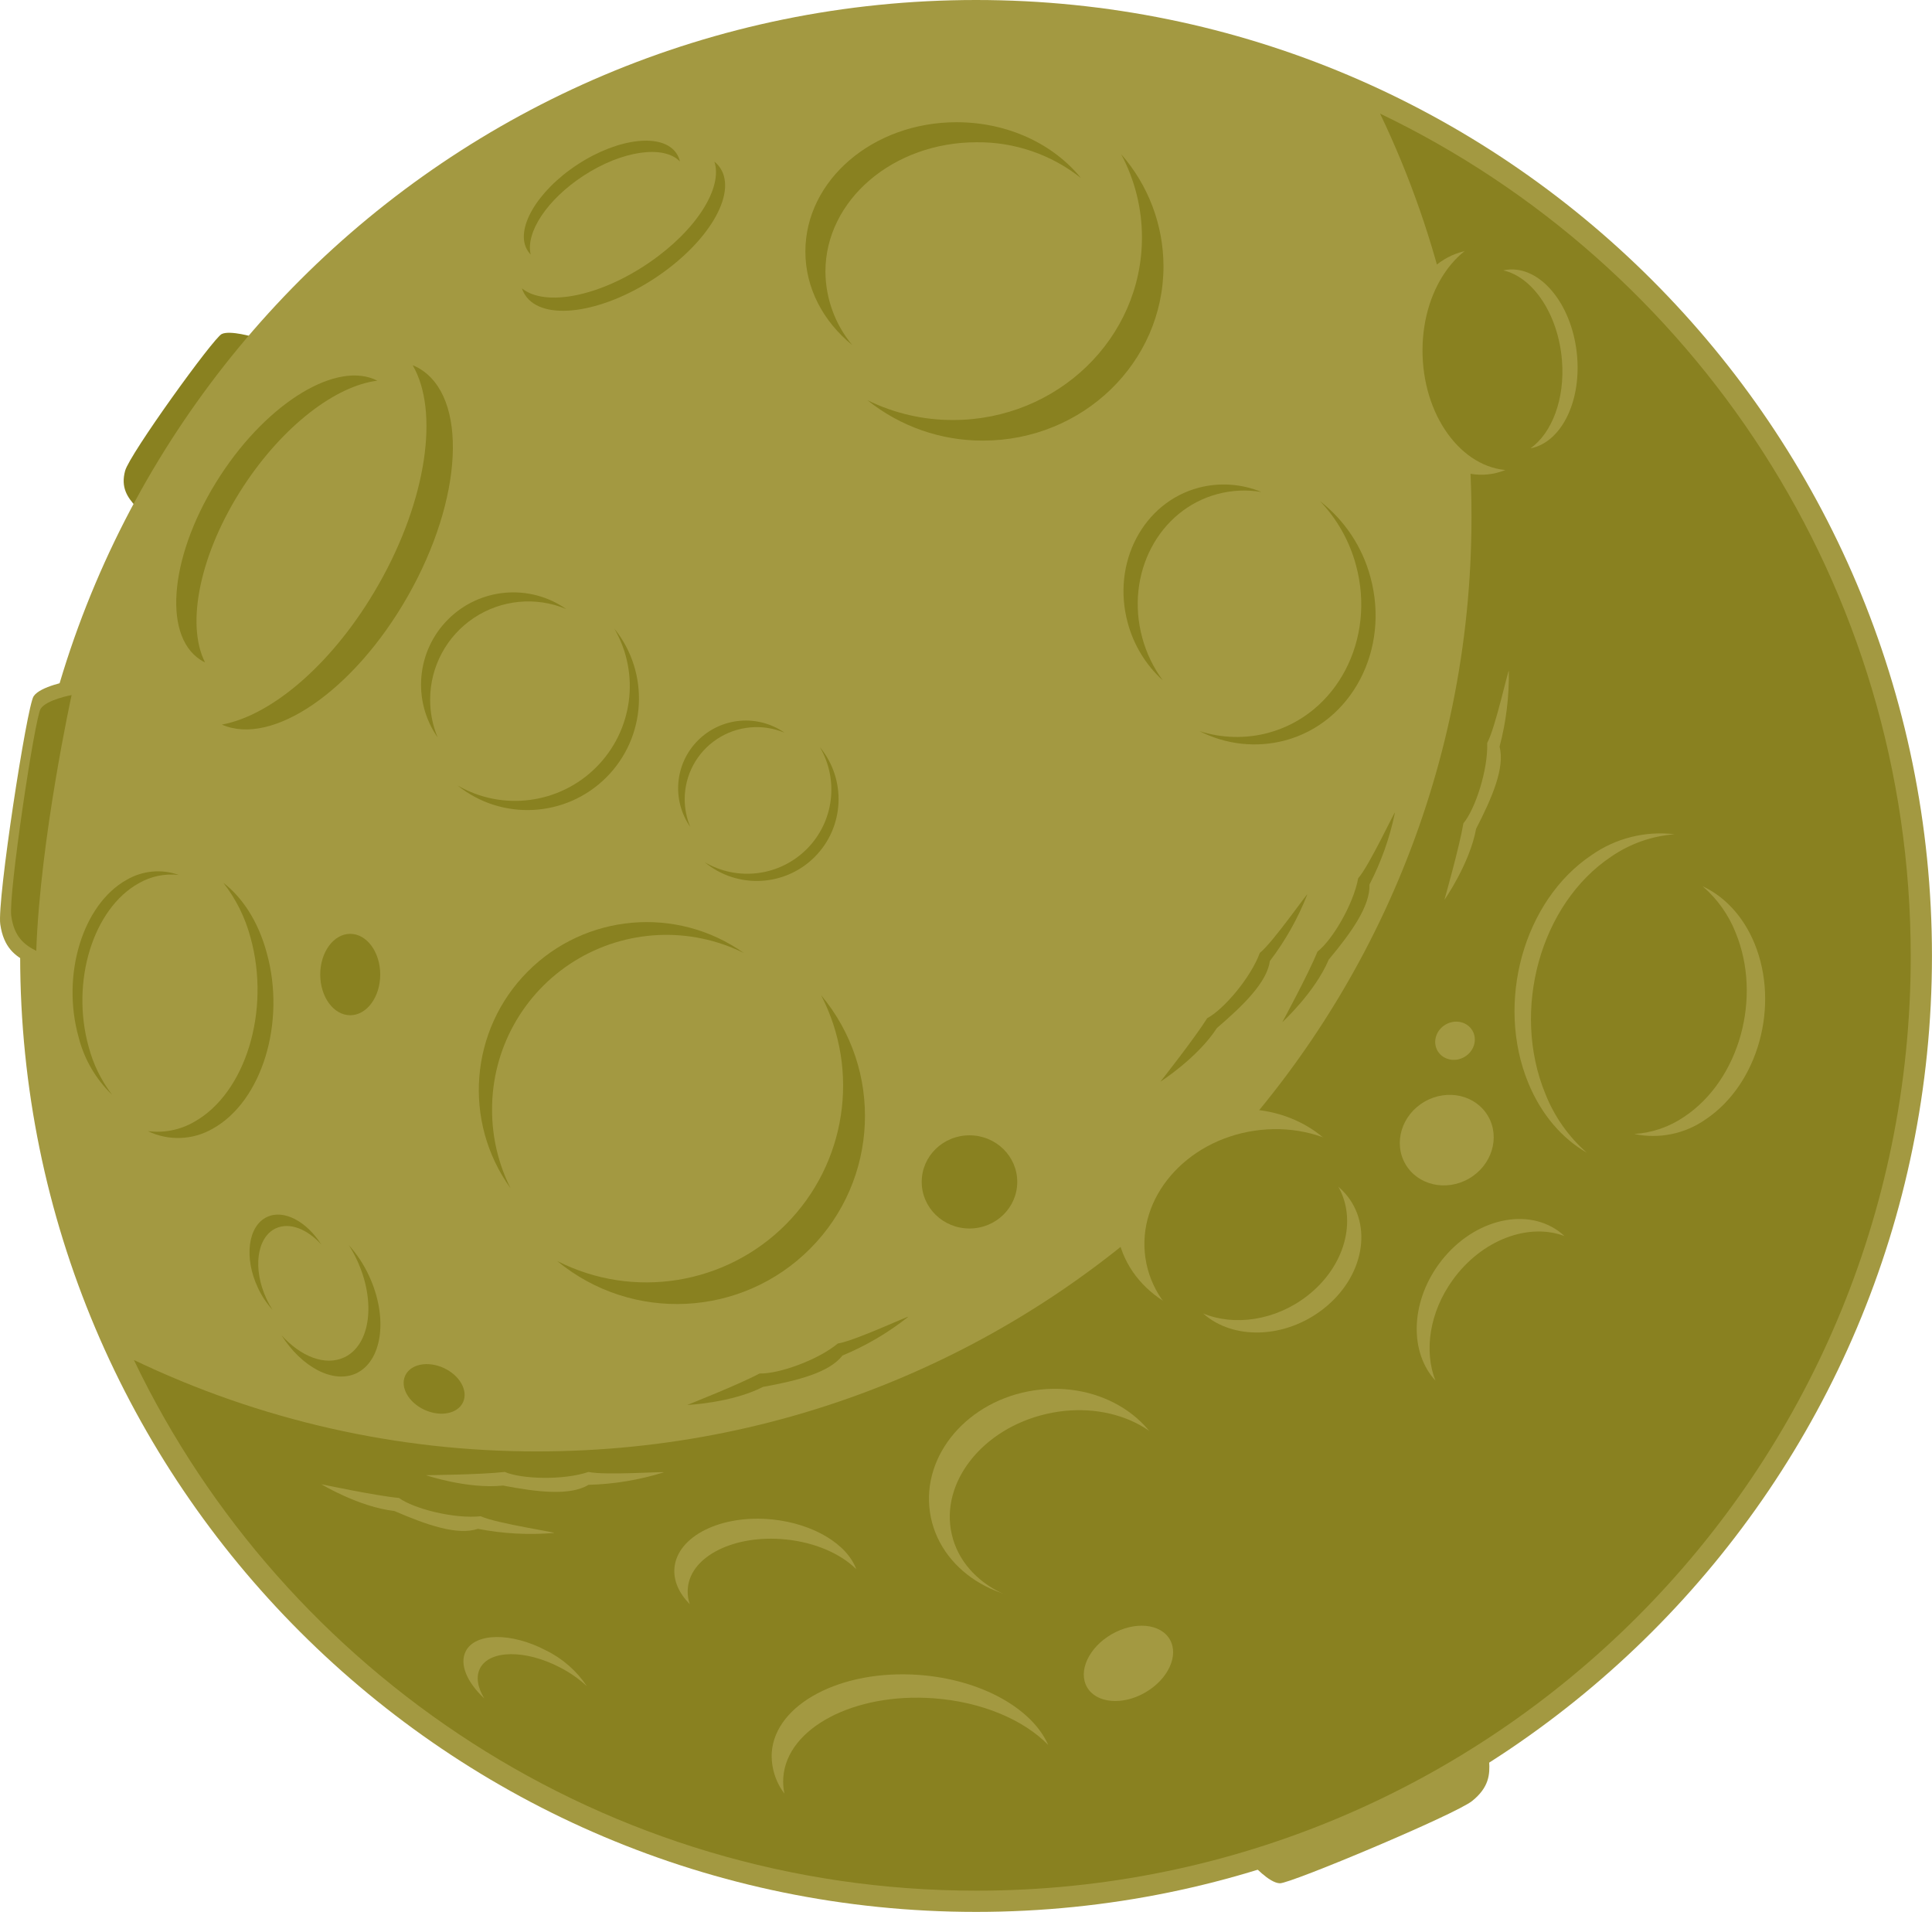
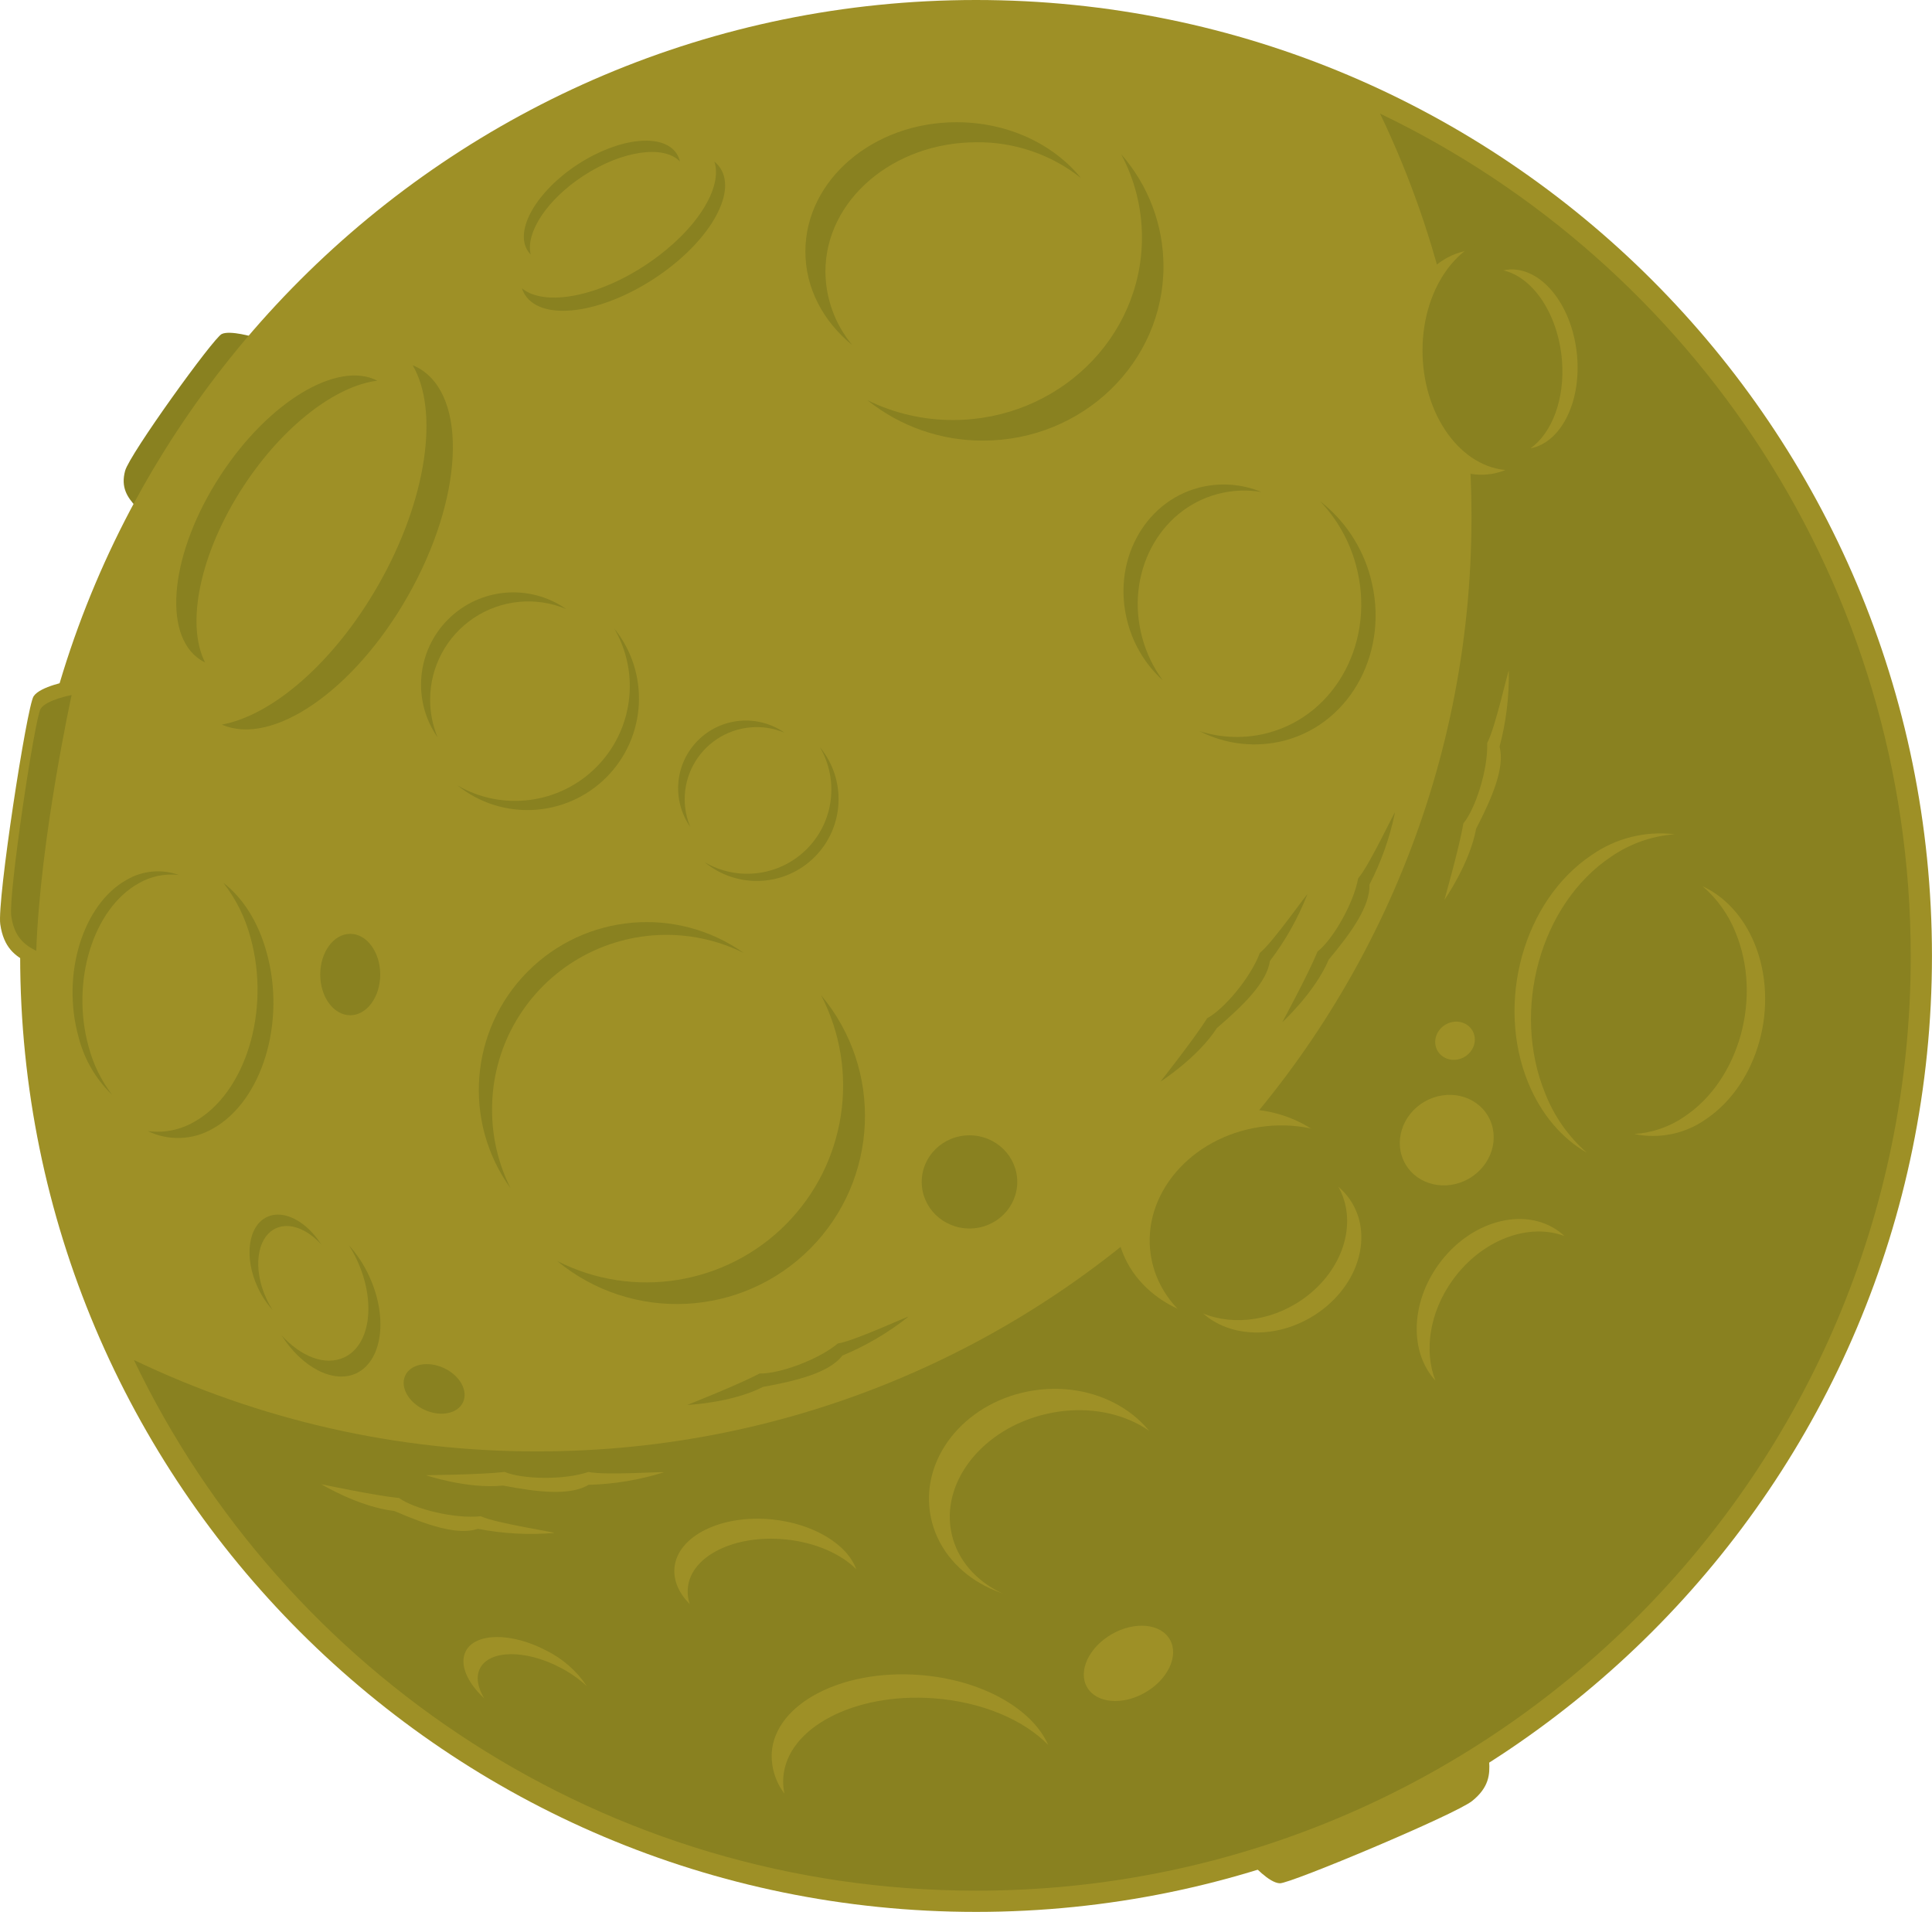
<svg xmlns="http://www.w3.org/2000/svg" viewBox="0 0 505.08 499.81">
  <g id="Layer_2" data-name="Layer 2">
    <g id="Layer_1-2" data-name="Layer 1">
      <path d="M66.49,88.16s-6.33-1.91-8.53-.84-24.07,31.4-25.25,35.75.58,6.92,2.83,9.37C46.37,111.74,66.49,88.16,66.49,88.16Z" style="fill:#898120" />
-       <path d="M327.36,487.27s4.41,5,7.25,5.05,45.9-18,50.27-21.53,4.66-6.89,4.42-10.35C363.7,474.8,327.36,487.27,327.36,487.27Z" style="fill:#a39941" />
-       <circle cx="255.17" cy="249.9" r="249.9" style="fill:#a39941" />
+       <path d="M327.36,487.27s4.41,5,7.25,5.05,45.9-18,50.27-21.53,4.66-6.89,4.42-10.35C363.7,474.8,327.36,487.27,327.36,487.27Z" style="fill:#9e9026" />
+       <circle cx="255.17" cy="249.9" r="249.9" style="fill:#9e9026" />
      <path d="M360.79,29.7a243.38,243.38,0,0,1,23.9,105.49c0,134.88-109.35,244.23-244.23,244.23A243.38,243.38,0,0,1,35,355.52C74.34,437.58,158.2,494.25,255.29,494.25c134.88,0,244.23-109.34,244.23-244.23C499.52,152.93,442.85,69.07,360.79,29.7Z" style="fill:#898120" />
      <path d="M128.64,290.14a45.57,45.57,0,0,1,65.83-41,43.9,43.9,0,0,0-61,61.49A45.65,45.65,0,0,1,128.64,290.14Z" style="fill:#898120" />
      <path d="M215.79,71c0-18.67,17.69-33.81,39.52-33.81a43.15,43.15,0,0,1,27.28,9.35c-7.14-8.81-19-14.59-32.52-14.59-21.83,0-39.52,15.13-39.52,33.81,0,9.62,4.7,18.3,12.25,24.45A30.35,30.35,0,0,1,215.79,71Z" style="fill:#898120" />
      <path d="M69.69,339.59c-3.68-7.87-2.59-16.14,2.41-18.48,3.59-1.67,8.21.17,11.9,4.23-3.88-6.08-9.8-9.25-14.18-7.21-5,2.33-6.09,10.61-2.42,18.47a23.28,23.28,0,0,0,3.82,5.79A24.18,24.18,0,0,1,69.69,339.59Z" style="fill:#898120" />
-       <path d="M379.8,334.58c7.56-10.48,19.77-15,29.2-11.46a16.94,16.94,0,0,0-1.52-1.26c-9.13-6.58-23.19-2.68-31.41,8.71-7.4,10.26-7.52,23.08-.81,30.34C372.24,353.19,373.67,343.06,379.8,334.58Z" style="fill:#a39941" />
-       <ellipse cx="274.47" cy="390.66" rx="31.67" ry="27.53" transform="translate(-54.27 44.43) rotate(-8.42)" style="fill:#a39941" />
+       <path d="M379.8,334.58c7.56-10.48,19.77-15,29.2-11.46a16.94,16.94,0,0,0-1.52-1.26c-9.13-6.58-23.19-2.68-31.41,8.71-7.4,10.26-7.52,23.08-.81,30.34C372.24,353.19,373.67,343.06,379.8,334.58Z" style="fill:#9e9026" />
+       <ellipse cx="274.47" cy="390.66" rx="31.67" ry="27.53" transform="translate(-54.27 44.43) rotate(-8.42)" style="fill:#9e9026" />
      <ellipse cx="279.17" cy="394.15" rx="31.17" ry="25.14" transform="translate(-81.37 72.75) rotate(-12.98)" style="fill:#898120" />
-       <ellipse cx="323.44" cy="317.53" rx="31.67" ry="27.53" transform="translate(-43.03 50.81) rotate(-8.42)" style="fill:#a39941" />
-       <path d="M204.78,464.63c.94-12.92,18.51-22.17,39.25-20.67,12.72.92,23.66,5.68,30,12.2-4.16-9.51-17.5-17.12-33.82-18.31-20.32-1.47-37.53,7.6-38.45,20.26a16.37,16.37,0,0,0,3.31,10.77A15.11,15.11,0,0,1,204.78,464.63Z" style="fill:#a39941" />
-       <path d="M179.84,415c.82-8.26,12.24-13.89,25.51-12.57,7.78.77,14.46,3.77,18.49,7.77-2.35-6.46-11.08-11.88-22-13-13.26-1.32-24.68,4.31-25.51,12.58-.34,3.42,1.2,6.75,4,9.58A10,10,0,0,1,179.84,415Z" style="fill:#a39941" />
-       <path d="M125.51,436.1c2.51-4.82,11.88-4.91,20.92-.19a31.81,31.81,0,0,1,7,4.89,27.32,27.32,0,0,0-10.74-9.38c-9-4.71-18.4-4.62-20.91.2-1.77,3.38.31,8.18,4.82,12.37C124.86,441.13,124.36,438.31,125.51,436.1Z" style="fill:#a39941" />
+       <ellipse cx="323.44" cy="317.53" rx="31.67" ry="27.53" transform="translate(-43.03 50.81) rotate(-8.42)" style="fill:#9e9026" />
+       <path d="M204.78,464.63c.94-12.92,18.51-22.17,39.25-20.67,12.72.92,23.66,5.68,30,12.2-4.16-9.51-17.5-17.12-33.82-18.31-20.32-1.47-37.53,7.6-38.45,20.26a16.37,16.37,0,0,0,3.31,10.77A15.11,15.11,0,0,1,204.78,464.63Z" style="fill:#9e9026" />
+       <path d="M179.84,415c.82-8.26,12.24-13.89,25.51-12.57,7.78.77,14.46,3.77,18.49,7.77-2.35-6.46-11.08-11.88-22-13-13.26-1.32-24.68,4.31-25.51,12.58-.34,3.42,1.2,6.75,4,9.58A10,10,0,0,1,179.84,415Z" style="fill:#9e9026" />
+       <path d="M125.51,436.1c2.51-4.82,11.88-4.91,20.92-.19a31.81,31.81,0,0,1,7,4.89,27.32,27.32,0,0,0-10.74-9.38c-9-4.71-18.4-4.62-20.91.2-1.77,3.38.31,8.18,4.82,12.37C124.86,441.13,124.36,438.31,125.51,436.1Z" style="fill:#9e9026" />
      <path d="M63.65,127.12c10.38-15.86,24.17-26.28,35-27.6-10.36-5.33-28.39,5.41-41,24.74-13.07,20-15.43,41.58-5.27,48.22a9.91,9.91,0,0,0,1.23.69C48.51,163.18,52.23,144.58,63.65,127.12Z" style="fill:#898120" />
      <path d="M98.94,152.87C87.38,173.15,71.22,187,58,189.42c13.13,5.79,34.48-8.78,48.57-33.5,14.57-25.55,15.85-52.28,2.87-59.7a13.93,13.93,0,0,0-1.56-.75C114.84,107.38,111.67,130.54,98.94,152.87Z" style="fill:#898120" />
      <path d="M152.54,45.94c10.11-6.6,21-8.11,25.21-3.73a6.29,6.29,0,0,0-.86-2.05C173.32,34.69,161.71,36,151,43s-16.59,17.15-13,22.62a6.71,6.71,0,0,0,.74.93C137.35,60.82,143,52.16,152.54,45.94Z" style="fill:#898120" />
      <path d="M169.89,68.53c-13,9-27.39,11.78-33.44,6.85a7.28,7.28,0,0,0,1.32,2.41c5.23,6.32,20.69,3.73,34.51-5.8s20.78-22.37,15.55-28.69a7.66,7.66,0,0,0-1.07-1.06C189,49.05,182.14,60.09,169.89,68.53Z" style="fill:#898120" />
      <path d="M214.65,260.15a51.43,51.43,0,0,1-69,69.49,49.17,49.17,0,0,0,69-69.49Z" style="fill:#898120" />
      <path d="M293.1,40.31a46.21,46.21,0,0,1,5.44,21.77c0,26.35-22.12,47.72-49.4,47.72a50.48,50.48,0,0,1-22.37-5.18A48,48,0,0,0,257,115.18c26.05,0,47.17-20.4,47.17-45.58A44.51,44.51,0,0,0,293.1,40.31Z" style="fill:#898120" />
-       <path d="M404,285.94c-9-21.87-1.3-49.65,17.21-62a33.77,33.77,0,0,1,16.58-5.85,31.32,31.32,0,0,0-21.69,5.43c-17.8,11.9-25.2,38.59-16.55,59.61,3.43,8.33,8.87,14.51,15.29,18.21A40,40,0,0,1,404,285.94Z" style="fill:#a39941" />
-       <path d="M445.1,231.67a31,31,0,0,1,8.63,12.1c7,17,1,38.51-13.35,48.12a26.12,26.12,0,0,1-13.15,4.55,23.89,23.89,0,0,0,18.69-3.83c13.72-9.18,19.43-29.76,12.75-46C455.72,239.46,450.82,234.35,445.1,231.67Z" style="fill:#a39941" />
+       <path d="M404,285.94c-9-21.87-1.3-49.65,17.21-62a33.77,33.77,0,0,1,16.58-5.85,31.32,31.32,0,0,0-21.69,5.43c-17.8,11.9-25.2,38.59-16.55,59.61,3.43,8.33,8.87,14.51,15.29,18.21A40,40,0,0,1,404,285.94Z" style="fill:#9e9026" />
+       <path d="M445.1,231.67a31,31,0,0,1,8.63,12.1c7,17,1,38.51-13.35,48.12a26.12,26.12,0,0,1-13.15,4.55,23.89,23.89,0,0,0,18.69-3.83c13.72-9.18,19.43-29.76,12.75-46C455.72,239.46,450.82,234.35,445.1,231.67Z" style="fill:#9e9026" />
      <path d="M23.18,273.67c-4.73-17,1.13-36.11,13.09-42.77a17,17,0,0,1,10.49-2.17A16.2,16.2,0,0,0,33.11,230c-11.48,6.4-17.11,24.8-12.57,41.1a31.68,31.68,0,0,0,8.76,15.09A35.64,35.64,0,0,1,23.18,273.67Z" style="fill:#898120" />
      <path d="M58.4,230.79a40,40,0,0,1,7.09,14.29c5.32,19.12-1.28,40.7-14.75,48.21a19.21,19.21,0,0,1-12.1,2.4,18.16,18.16,0,0,0,17-.65c12.86-7.17,19.17-27.78,14.08-46C67.52,240.91,63.4,234.64,58.4,230.79Z" style="fill:#898120" />
      <path d="M96.46,333.49a32.31,32.31,0,0,0-5.27-8,34,34,0,0,1,2.12,3.87c5.06,10.86,3.57,22.27-3.34,25.49-5,2.31-11.33-.22-16.41-5.83,5.34,8.4,13.52,12.77,19.56,10C100,355.76,101.52,344.35,96.46,333.49Z" style="fill:#898120" />
-       <ellipse cx="332.19" cy="324.01" rx="33.08" ry="28.76" transform="translate(-43.88 52.16) rotate(-8.42)" style="fill:#898120" />
+       <ellipse cx="332.19" cy="324.01" rx="33.08" ry="28.76" transform="matrix(0.99, -0.15, 0.15, 0.99, -43.88, 52.16)" style="fill:#898120" />
      <path d="M345.08,131a38.76,38.76,0,0,1,9.4,16.7c5.31,19.46-5,39.12-23,43.9a31.82,31.82,0,0,1-17.9-.48,31.39,31.39,0,0,0,22.31,2.46c17.52-4.66,27.54-23.78,22.38-42.71A37.39,37.39,0,0,0,345.08,131Z" style="fill:#898120" />
      <ellipse cx="326.54" cy="159.3" rx="38.55" ry="41.73" transform="translate(-32.64 104.55) rotate(-17.34)" style="fill:none" />
      <path d="M298.62,166.72c-4.53-16.66,4.28-33.48,19.7-37.58a27.06,27.06,0,0,1,11.44-.53,25.81,25.81,0,0,0-16.4-1.11c-14.5,3.85-22.8,19.68-18.53,35.35a31.16,31.16,0,0,0,9.15,15A33.47,33.47,0,0,1,298.62,166.72Z" style="fill:#898120" />
      <path d="M160.6,164.32a30,30,0,0,1-41,41,29.16,29.16,0,0,0,41-41Z" style="fill:#898120" />
      <circle cx="138.1" cy="182.86" r="34.24" style="fill:none" />
      <path d="M112.45,182.86A25.67,25.67,0,0,1,148,159.2a24.12,24.12,0,0,0-33.58,33.59A25.45,25.45,0,0,1,112.45,182.86Z" style="fill:#898120" />
      <path d="M214.33,195.3a22,22,0,0,1-30.1,30.1,21.38,21.38,0,0,0,30.1-30.1Z" style="fill:#898120" />
      <circle cx="197.83" cy="208.89" r="25.11" style="fill:none" />
      <path d="M179,208.89a18.83,18.83,0,0,1,26.1-17.35,17.7,17.7,0,0,0-24.64,24.64A18.78,18.78,0,0,1,179,208.89Z" style="fill:#898120" />
-       <path d="M351.59,311.9a19.34,19.34,0,0,0-1.71-1.68c4.94,8.77,1.78,20.82-8.09,28.51-8.35,6.51-19.11,8-27.25,4.63,7.83,7,21.4,6.62,31.38-1.16C356.55,333.92,359.09,320.35,351.59,311.9Z" style="fill:#a39941" />
-       <ellipse cx="386.87" cy="94.68" rx="21.87" ry="29.42" transform="translate(-2.83 12.41) rotate(-1.83)" style="fill:#a39941" />
+       <path d="M351.59,311.9a19.34,19.34,0,0,0-1.71-1.68c4.94,8.77,1.78,20.82-8.09,28.51-8.35,6.51-19.11,8-27.25,4.63,7.83,7,21.4,6.62,31.38-1.16C356.55,333.92,359.09,320.35,351.59,311.9Z" style="fill:#9e9026" />
+       <ellipse cx="386.87" cy="94.68" rx="21.87" ry="29.42" transform="translate(-2.83 12.41) rotate(-1.83)" style="fill:#9e9026" />
      <ellipse cx="394.73" cy="92.22" rx="22.84" ry="30.73" transform="translate(-2.74 12.66) rotate(-1.83)" style="fill:#898120" />
-       <path d="M394.8,70.44a10.8,10.8,0,0,0-1.81.24c7.79,1.75,14.38,11.5,15.35,23.52.81,10.17-2.63,19-8.22,23,7.81-1.49,13.17-11.72,12.2-23.87C411.28,80.34,403.43,70.11,394.8,70.44Z" style="fill:#a39941" />
+       <path d="M394.8,70.44a10.8,10.8,0,0,0-1.81.24c7.79,1.75,14.38,11.5,15.35,23.52.81,10.17-2.63,19-8.22,23,7.81-1.49,13.17-11.72,12.2-23.87C411.28,80.34,403.43,70.11,394.8,70.44Z" style="fill:#9e9026" />
      <path d="M335.24,267.2s8.49-7.74,12.13-16.34c5.9-7.08,10.86-14,10.65-19.63a72.57,72.57,0,0,0,6.65-18.75c.29-1.22-6.66,13.81-9.6,17.11-1.24,6.8-6.77,16.17-10.63,19.16C342.09,254.55,335.24,267.2,335.24,267.2Z" style="fill:#898120" />
-       <path d="M377.61,235.24s6.6-9.4,8.29-18.59c4.22-8.19,7.56-16,6.13-21.47a72.47,72.47,0,0,0,2.42-19.74c0-1.26-3.51,14.92-5.66,18.78.27,6.9-3.09,17.26-6.21,21C381.54,221.4,377.61,235.24,377.61,235.24Z" style="fill:#a39941" />
+       <path d="M377.61,235.24s6.6-9.4,8.29-18.59c4.22-8.19,7.56-16,6.13-21.47a72.47,72.47,0,0,0,2.42-19.74c0-1.26-3.51,14.92-5.66,18.78.27,6.9-3.09,17.26-6.21,21C381.54,221.4,377.61,235.24,377.61,235.24Z" style="fill:#9e9026" />
      <path d="M303.38,282.75s9.69-6.18,14.75-14c7-6,13.1-12,13.85-17.52a72.18,72.18,0,0,0,9.76-17.33c.49-1.16-8.93,12.46-12.39,15.21-2.38,6.49-9.44,14.78-13.75,17.06C312.29,271.45,303.38,282.75,303.38,282.75Z" style="fill:#898120" />
      <path d="M179.67,367.27s11.48-.47,19.8-4.71c9.07-1.64,17.33-3.76,20.77-8.2a72.15,72.15,0,0,0,17.15-10.08c1-.75-14,6.29-18.36,6.93-5.31,4.41-15.58,8-20.45,7.84C193.05,362,179.67,367.27,179.67,367.27Z" style="fill:#898120" />
-       <path d="M111.35,385.64s10.88,3.68,20.17,2.71c9,1.73,17.52,2.72,22.33-.19a72.33,72.33,0,0,0,19.62-3.25c1.21-.34-15.3.85-19.61-.12-6.55,2.21-17.43,1.9-21.91,0C125.74,385.51,111.35,385.64,111.35,385.64Z" style="fill:#a39941" />
-       <path d="M84,388s9.83,5.95,19.1,7c8.47,3.66,16.52,6.46,21.84,4.66a72.34,72.34,0,0,0,19.87,1.08c1.25-.07-15.13-2.49-19.13-4.37-6.86.74-17.43-1.92-21.38-4.78C98.08,391,84,388,84,388Z" style="fill:#a39941" />
-       <path d="M18,178.07s-7.45,1.31-9.21,3.94S-.81,235.49.07,241.62,4,250,7.52,251.7C10.15,242.94,18,178.07,18,178.07Z" style="fill:#a39941" />
+       <path d="M111.35,385.64s10.88,3.68,20.17,2.71c9,1.73,17.52,2.72,22.33-.19a72.33,72.33,0,0,0,19.62-3.25c1.21-.34-15.3.85-19.61-.12-6.55,2.21-17.43,1.9-21.91,0C125.74,385.51,111.35,385.64,111.35,385.64Z" style="fill:#9e9026" />
+       <path d="M84,388s9.83,5.95,19.1,7c8.47,3.66,16.52,6.46,21.84,4.66a72.34,72.34,0,0,0,19.87,1.08c1.25-.07-15.13-2.49-19.13-4.37-6.86.74-17.43-1.92-21.38-4.78C98.08,391,84,388,84,388Z" style="fill:#9e9026" />
+       <path d="M18,178.07s-7.45,1.31-9.21,3.94S-.81,235.49.07,241.62,4,250,7.52,251.7C10.15,242.94,18,178.07,18,178.07Z" style="fill:#9e9026" />
      <path d="M18.72,181.7s-6.55,1.19-8.09,3.58-8.46,48.56-7.69,54.13S6.4,247,9.48,248.57C10.51,219.24,18.72,181.7,18.72,181.7Z" style="fill:#898120" />
      <ellipse cx="253.45" cy="308.97" rx="12.49" ry="12.18" style="fill:#898120" />
-       <ellipse cx="295.01" cy="434.83" rx="12.49" ry="8.79" transform="translate(-177.89 205.76) rotate(-30)" style="fill:#a39941" />
-       <ellipse cx="378.22" cy="298.05" rx="12.49" ry="11.61" transform="translate(-98.35 229.04) rotate(-30)" style="fill:#a39941" />
-       <ellipse cx="380.38" cy="272.07" rx="5.27" ry="4.9" transform="translate(-85.07 226.64) rotate(-30)" style="fill:#a39941" />
+       <ellipse cx="295.01" cy="434.83" rx="12.49" ry="8.79" transform="translate(-177.89 205.76) rotate(-30)" style="fill:#9e9026" />
+       <ellipse cx="378.22" cy="298.05" rx="12.49" ry="11.61" transform="translate(-98.35 229.04) rotate(-30)" style="fill:#9e9026" />
+       <ellipse cx="380.38" cy="272.07" rx="5.27" ry="4.9" transform="translate(-85.07 226.64) rotate(-30)" style="fill:#9e9026" />
      <ellipse cx="91.56" cy="254.76" rx="7.84" ry="10.64" style="fill:#898120" />
      <ellipse cx="113.5" cy="363.06" rx="6.02" ry="8.32" transform="translate(-263.81 314.75) rotate(-65.34)" style="fill:#898120" />
    </g>
  </g>
</svg>
